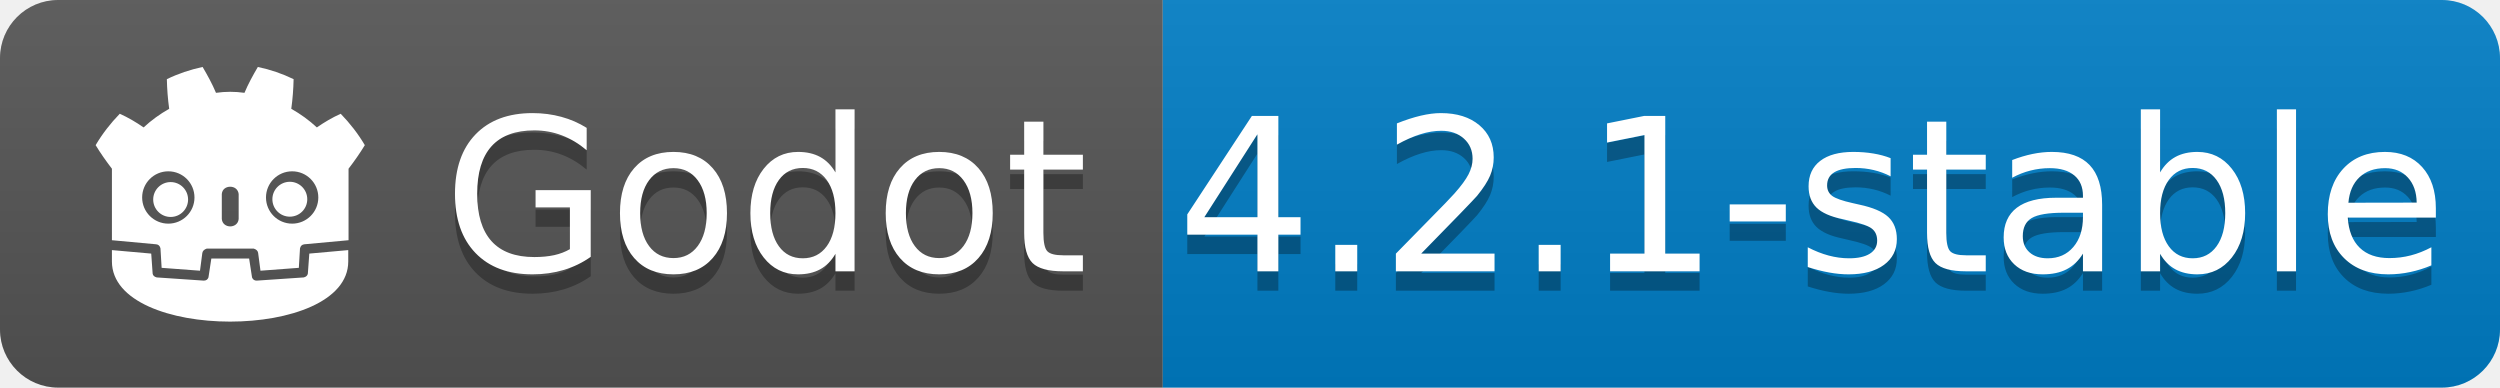
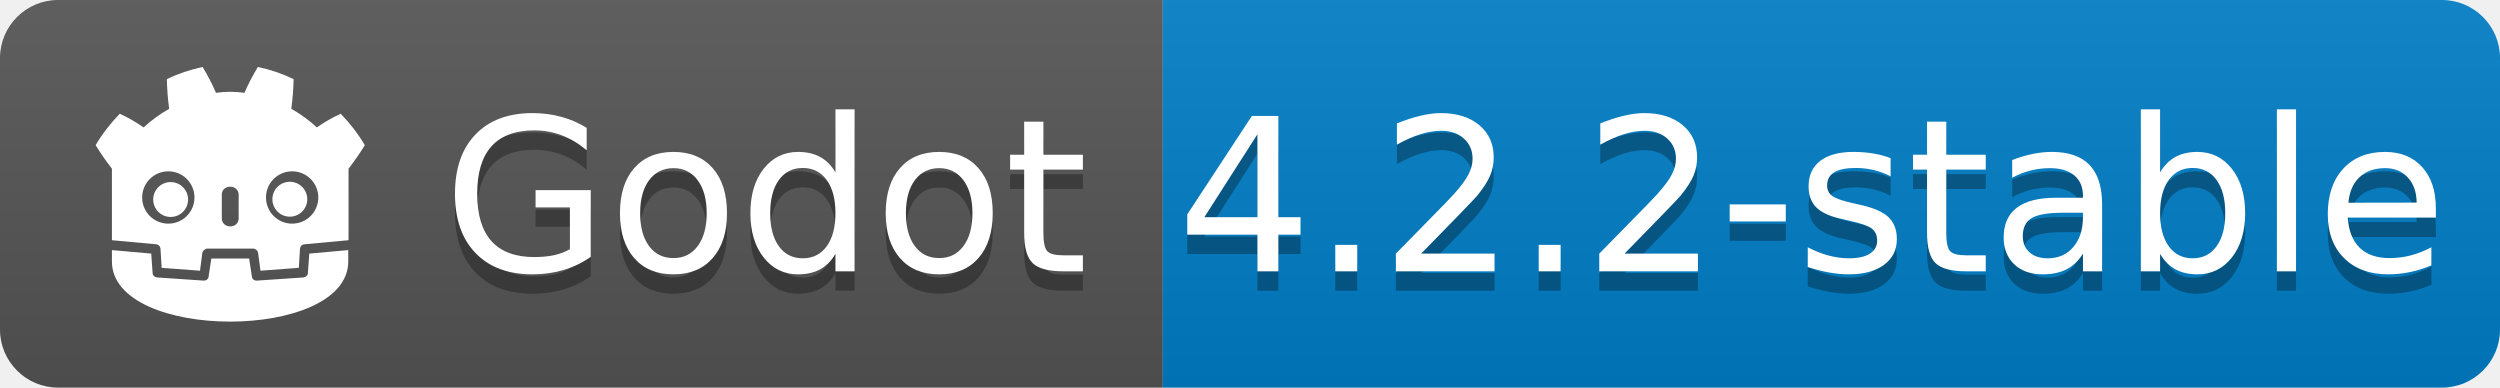
- <svg xmlns="http://www.w3.org/2000/svg" width="129" height="20" aria-label="Godot: 4.2.1-stable">
+ <svg xmlns="http://www.w3.org/2000/svg" width="129" height="20" aria-label="Godot: 4.2.2-stable">
  <linearGradient id="s" x2="0" y2="100%">
    <stop stop-color="#bbb" stop-opacity=".1" offset="0" />
    <stop stop-opacity=".1" offset="1" />
  </linearGradient>
  <clipPath id="r">
    <rect width="129" height="20" rx="3" fill="#fff" />
  </clipPath>
  <g clip-path="url(#r)">
    <rect width="60" height="20" fill="#555" />
    <rect x="60" width="69" height="20" fill="#007ec6" />
    <rect width="129" height="20" fill="url(#s)" />
  </g>
  <g fill="#fff" font-family="Verdana,Geneva,DejaVu Sans,sans-serif" font-size="110" text-anchor="middle" text-rendering="geometricPrecision">
    <text transform="scale(.1)" x="395" y="150" fill="#010101" fill-opacity=".3" aria-hidden="true" textLength="330">Godot</text>
    <text transform="scale(.1)" x="395" y="140" fill="#fff" textLength="330">Godot</text>
-     <text transform="scale(.1)" x="935" y="150" fill="#010101" fill-opacity=".3" aria-hidden="true" textLength="590">4.2.1-stable</text>
-     <text transform="scale(.1)" x="935" y="140" fill="#fff" textLength="590">4.2.1-stable</text>
+     <text transform="scale(.1)" x="935" y="150" fill="#010101" fill-opacity=".3" aria-hidden="true" textLength="590">4.2.2-stable</text>
+     <text transform="scale(.1)" x="935" y="140" fill="#fff" textLength="590">4.2.2-stable</text>
    <g transform="matrix(.015 0 0 .015 4.2 2.3)">
      <path d="m777 532a60 60 0 01-60 60 60 60 0 01-60-60 60 60 0 0160-60 60 60 0 0160 60zm-360-455c-43 9.3-84 23-123 42 .67 34 3.3 68 8 102-32 18-61 39-88 64-26-18-53-34-82-47-32 33-60 69-83 108 17 28 36 55 56 81v246l152 14c8 .67 13 5.4 15 14l4 67 132 9.9 8-61c1.3-7.3 6.3-12 15-15h162c8.7 2.7 14 7.6 15 15l8 61 132-9.9 4-67c2-8.7 7-13 15-14l152-14v-246c20-26 39-53 56-81-23-39-51-75-83-108-29 13-56 29-82 47-27-25-56-46-88-64 4.7-34 7.3-68 8-102-39-19-80-33-123-42-17 29-33 58-46 89-33-4.7-65-4.7-98 0-13-31-29-60-46-89zm-118 359a90 90 0 0190 90 90 90 0 01-90 90 90 90 0 01-90-90 90 90 0 0190-90zm426 0a90 90 0 0190 90 90 90 0 01-90 90 90 90 0 01-90-90 90 90 0 0190-90zm-213 53c14 0 27 8.4 29 25v86c-3 34-55 34-58 0v-86c1.5-17 15-25 29-25zm-407 218v39c0 276 813 276 813 0v-39l-134 12-5 69c-1.3 6.7-6.1 11-14 13l-162 11c-8 0-13-3.6-16-11l-10-65h-130l-9.9 65c-2.7 7.3-8 11-16 11l-162-11c-8-2-13-6.4-14-13l-4.9-69zm262-174a60 60 0 01-60 60 60 60 0 01-60-60 60 60 0 0160-60 60 60 0 0160 60z" />
    </g>
  </g>
</svg>
